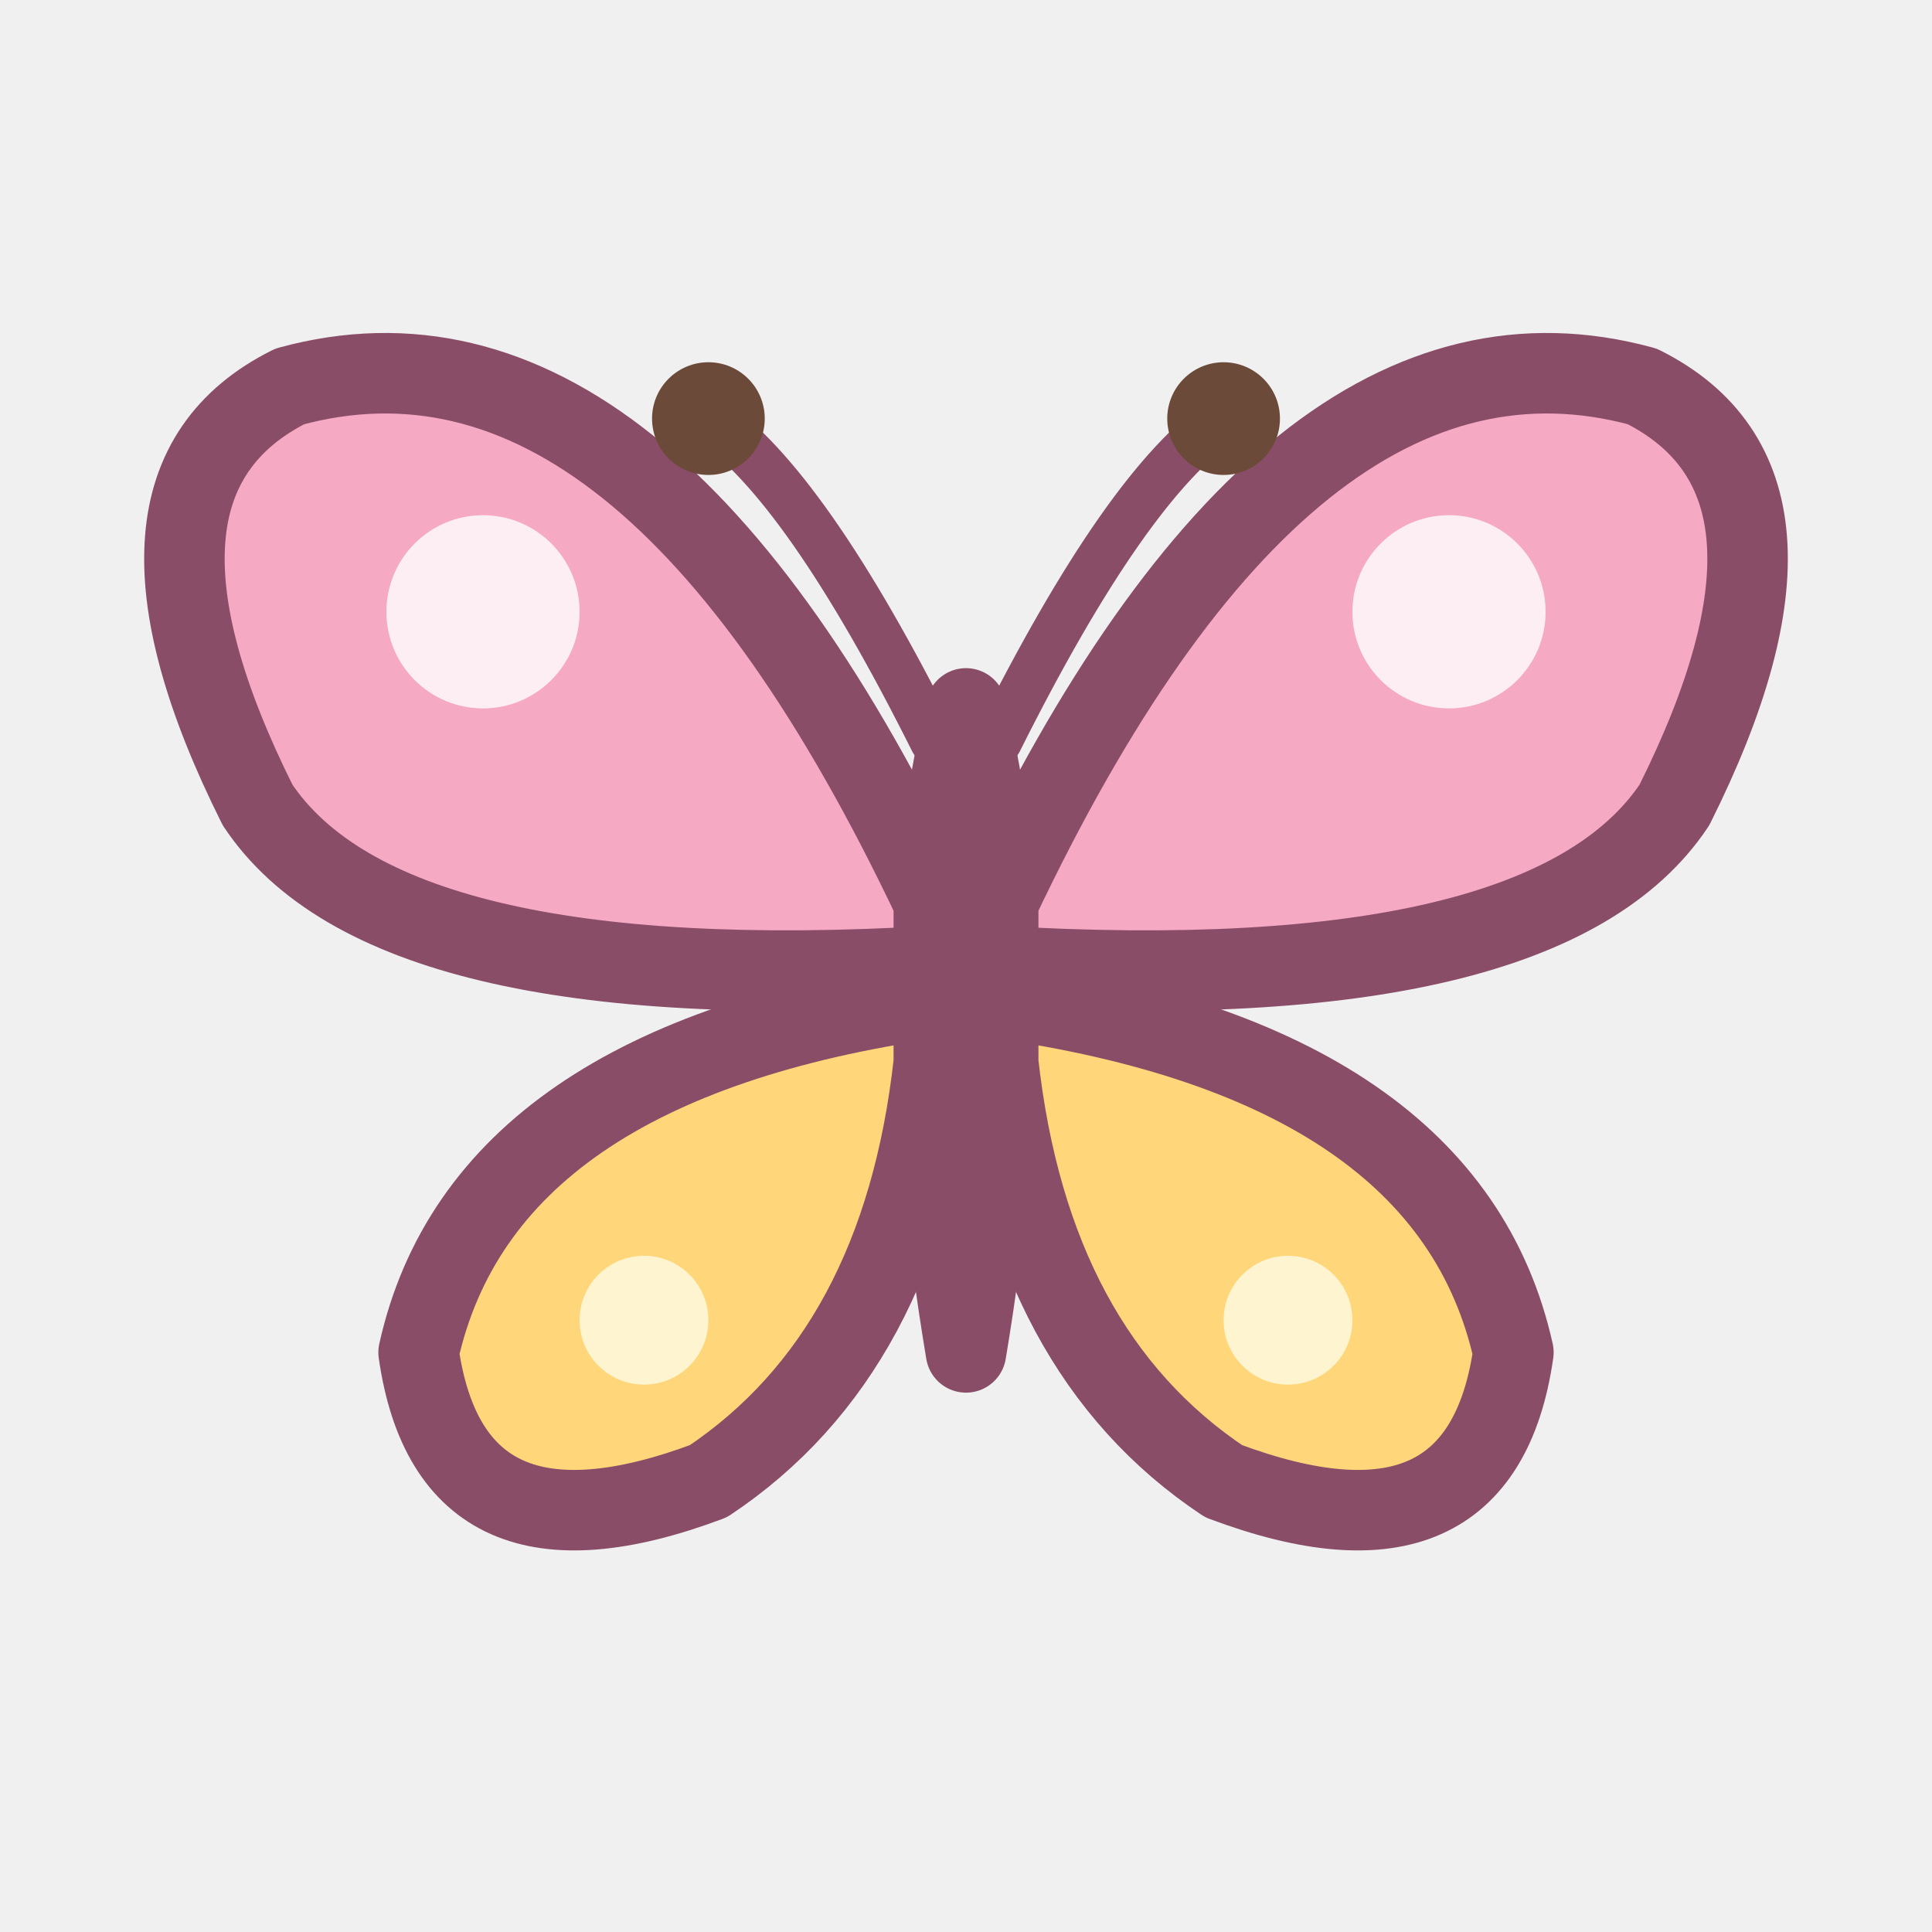
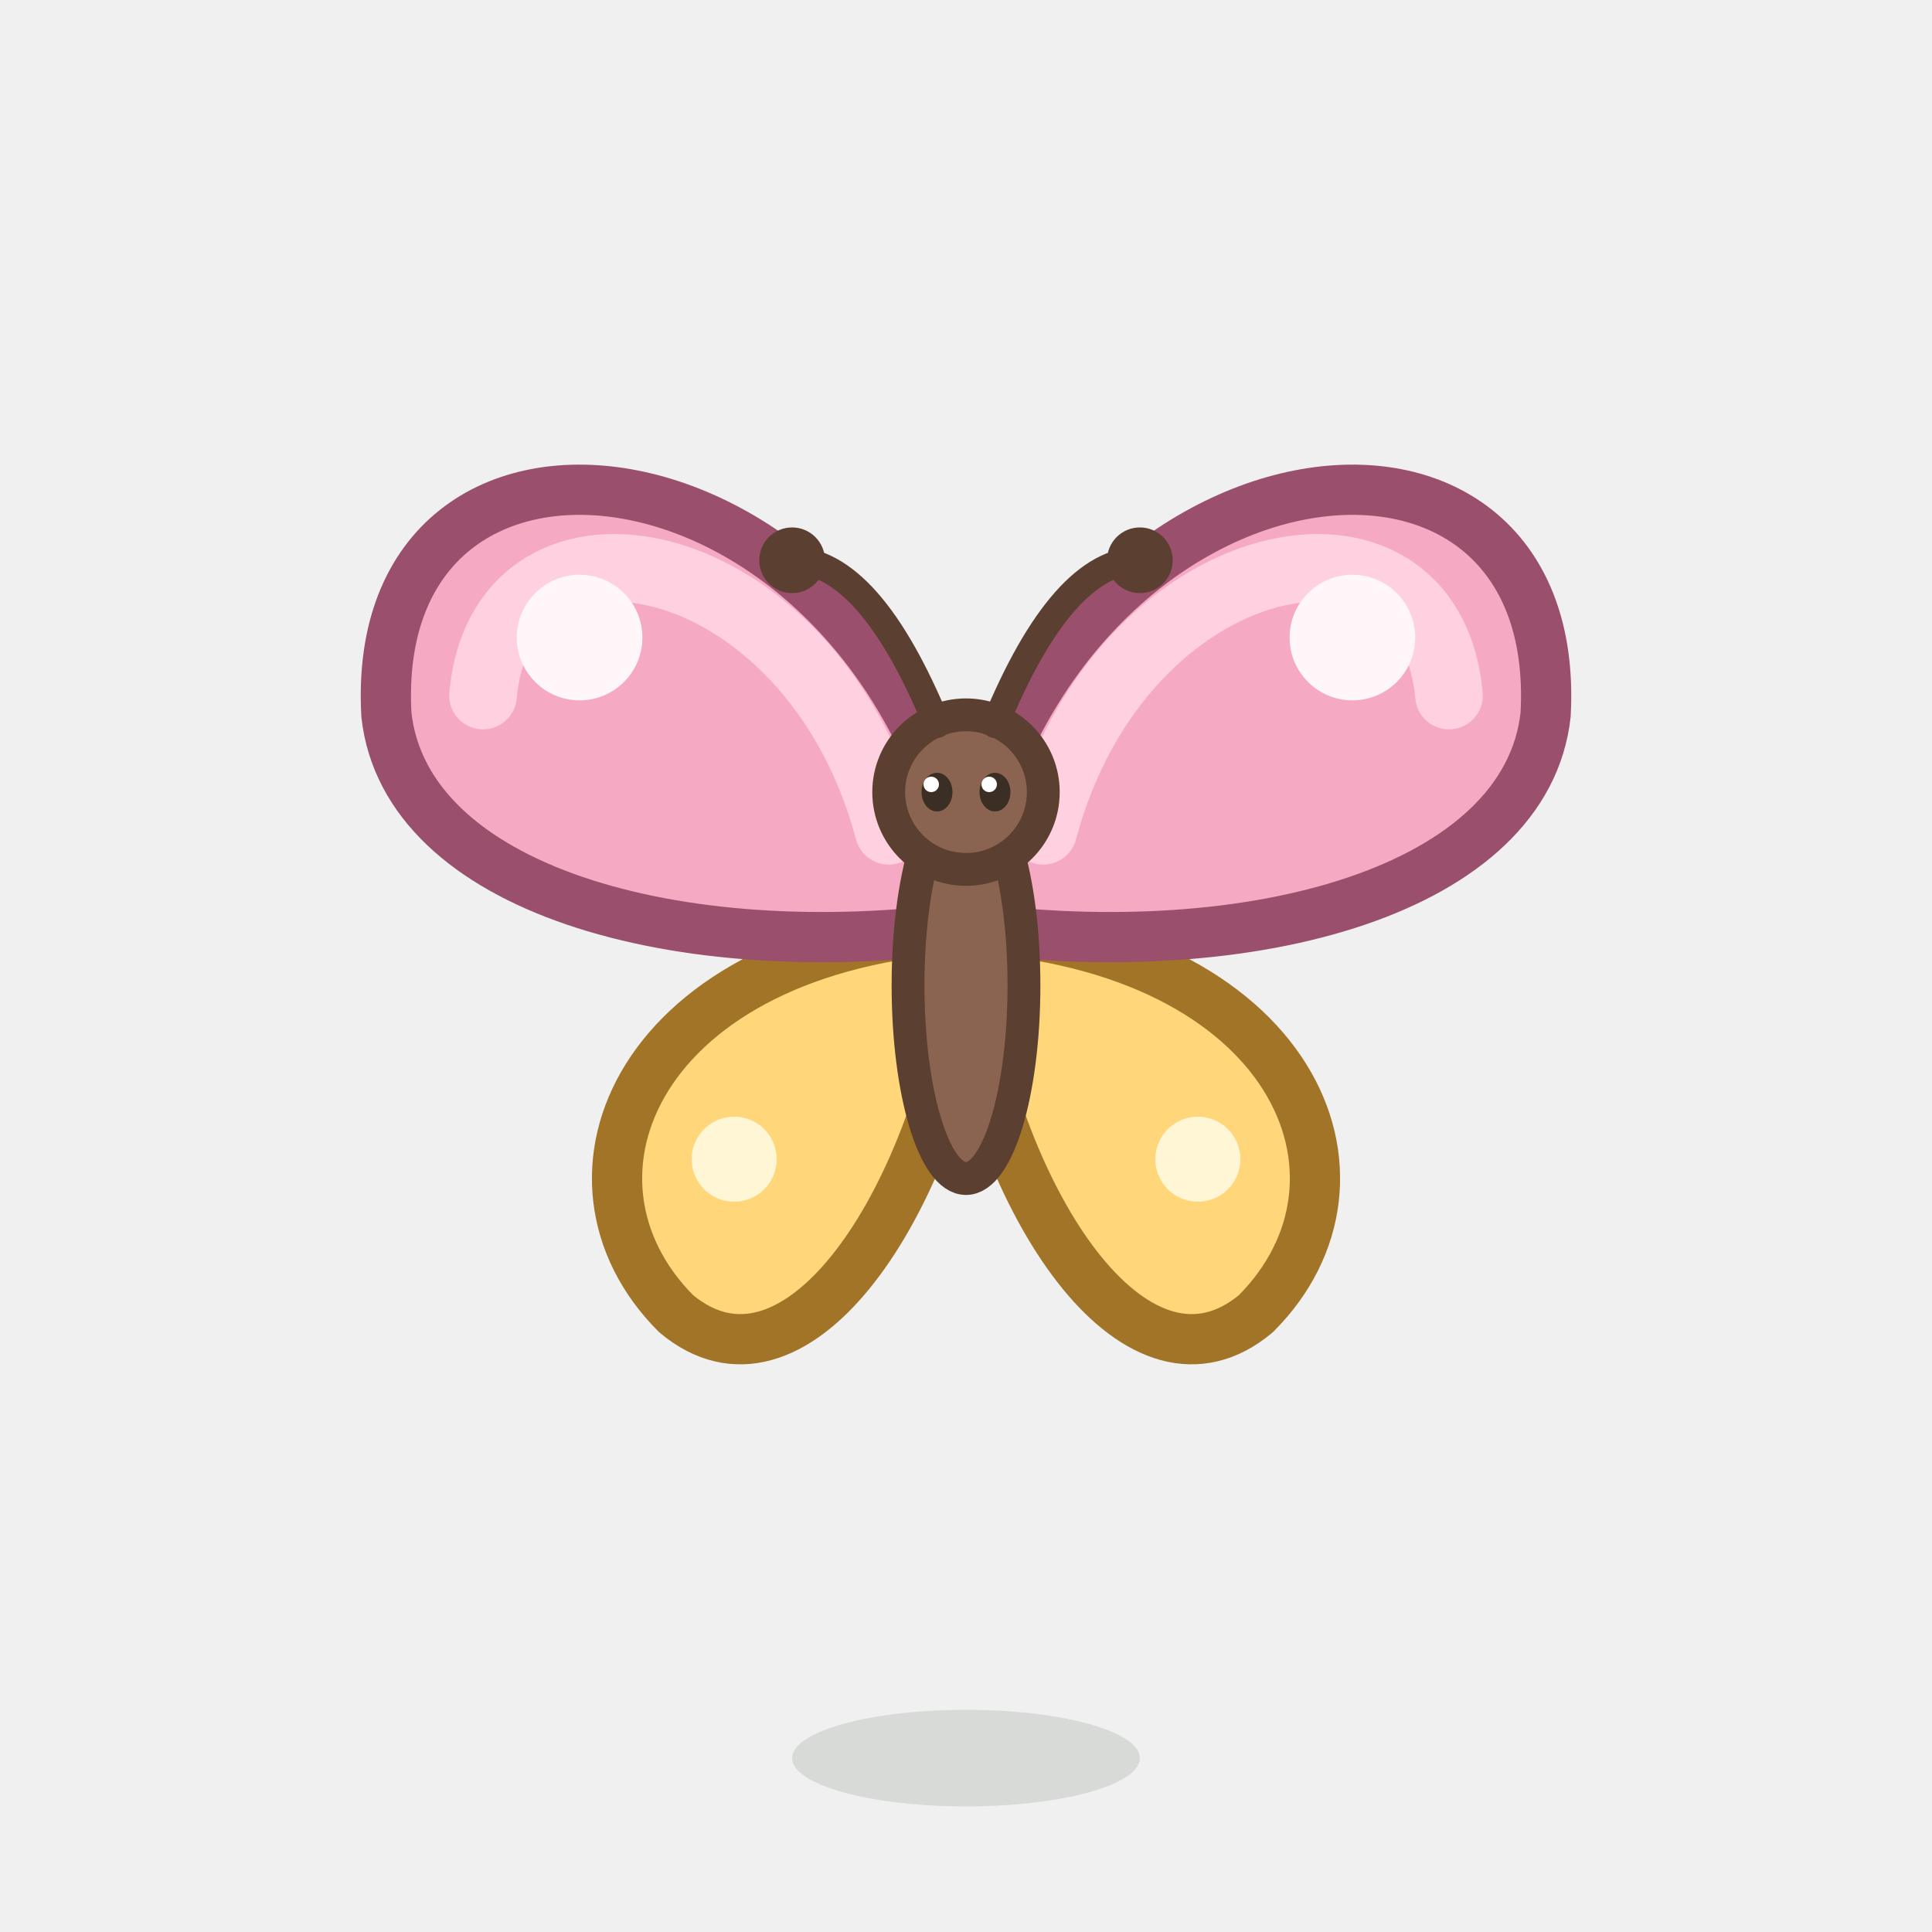
- <svg xmlns="http://www.w3.org/2000/svg" viewBox="0 0 120 120">
-   <g stroke-linejoin="round" stroke-linecap="round" stroke="#8a4d68" stroke-width="5">
-     <path d="M58 56 Q40 18 18 24 Q6 30 16 50 Q24 62 58 60 Z" fill="#f6a9c3" />
-     <path d="M62 56 Q80 18 102 24 Q114 30 104 50 Q96 62 62 60 Z" fill="#f6a9c3" />
-     <path d="M58 62 Q30 66 26 84 Q28 98 44 92 Q56 84 58 66 Z" fill="#ffd77a" />
-     <path d="M62 62 Q90 66 94 84 Q92 98 76 92 Q64 84 62 66 Z" fill="#ffd77a" />
-     <path d="M60 44 Q56 60 60 84 Q64 60 60 44 Z" fill="#6b4a3a" />
-     <path d="M58 46 Q50 30 44 26 M62 46 Q70 30 76 26" fill="none" stroke-width="3" />
-   </g>
-   <circle cx="44" cy="26" r="3.5" fill="#6b4a3a" />
-   <circle cx="76" cy="26" r="3.5" fill="#6b4a3a" />
-   <circle cx="30" cy="38" r="6" fill="#fff" opacity=".8" />
-   <circle cx="90" cy="38" r="6" fill="#fff" opacity=".8" />
-   <circle cx="40" cy="82" r="4" fill="#fff4d0" />
-   <circle cx="80" cy="82" r="4" fill="#fff4d0" />
+ <svg xmlns="http://www.w3.org/2000/svg" viewBox="0 0 200 200">
+   <ellipse cx="100.0" cy="182.0" rx="18.0" ry="5.0" fill="#3b4f35" opacity=".14" />
+   <path d="M100 96 C66 98 56 122 70 136 C82 146 96 126 100 102Z" fill="#ffd77a" stroke="#a27428" stroke-width="5.2" stroke-linecap="round" stroke-linejoin="round" />
+   <circle cx="76.0" cy="120.0" r="4.4" fill="#fff6d6" />
+   <path d="M100 96 C134 98 144 122 130 136 C118 146 104 126 100 102Z" fill="#ffd77a" stroke="#a27428" stroke-width="5.2" stroke-linecap="round" stroke-linejoin="round" />
+   <circle cx="124.0" cy="120.0" r="4.4" fill="#fff6d6" />
+   <path d="M100 90 C90 44 38 38 40 74 C42 92 70 100 100 96Z" fill="#f6a9c3" stroke="#9a4f6c" stroke-width="5.2" stroke-linecap="round" stroke-linejoin="round" />
+   <path d="M92 86 C84 56 52 50 50 72" fill="none" stroke="#ffd1e0" stroke-width="7" stroke-linecap="round" stroke-linejoin="round" />
+   <circle cx="60.0" cy="66.0" r="6.5" fill="#fff6fa" />
+   <path d="M100 90 C110 44 162 38 160 74 C158 92 130 100 100 96Z" fill="#f6a9c3" stroke="#9a4f6c" stroke-width="5.2" stroke-linecap="round" stroke-linejoin="round" />
+   <path d="M108 86 C116 56 148 50 150 72" fill="none" stroke="#ffd1e0" stroke-width="7" stroke-linecap="round" stroke-linejoin="round" />
+   <circle cx="140.0" cy="66.0" r="6.5" fill="#fff6fa" />
+   <ellipse cx="100.0" cy="102.0" rx="6.0" ry="20.0" fill="#8a6450" stroke="#5b3f30" stroke-width="3.4" />
+   <circle cx="100.0" cy="82.0" r="8.0" fill="#8a6450" stroke="#5b3f30" stroke-width="3.4" />
+   <ellipse cx="97.0" cy="82.0" rx="1.6" ry="2.0" fill="#3a2e25" />
+   <circle cx="96.4" cy="81.2" r="0.8" fill="#ffffff" />
+   <ellipse cx="103.0" cy="82.0" rx="1.6" ry="2.0" fill="#3a2e25" />
+   <circle cx="102.4" cy="81.2" r="0.8" fill="#ffffff" />
+   <path d="M97 75 Q90 58 82 58" fill="none" stroke="#5b3f30" stroke-width="2.8" stroke-linecap="round" stroke-linejoin="round" />
+   <circle cx="82.0" cy="58.0" r="3.4" fill="#5b3f30" />
+   <path d="M103 75 Q110 58 118 58" fill="none" stroke="#5b3f30" stroke-width="2.8" stroke-linecap="round" stroke-linejoin="round" />
+   <circle cx="118.0" cy="58.0" r="3.4" fill="#5b3f30" />
</svg>
